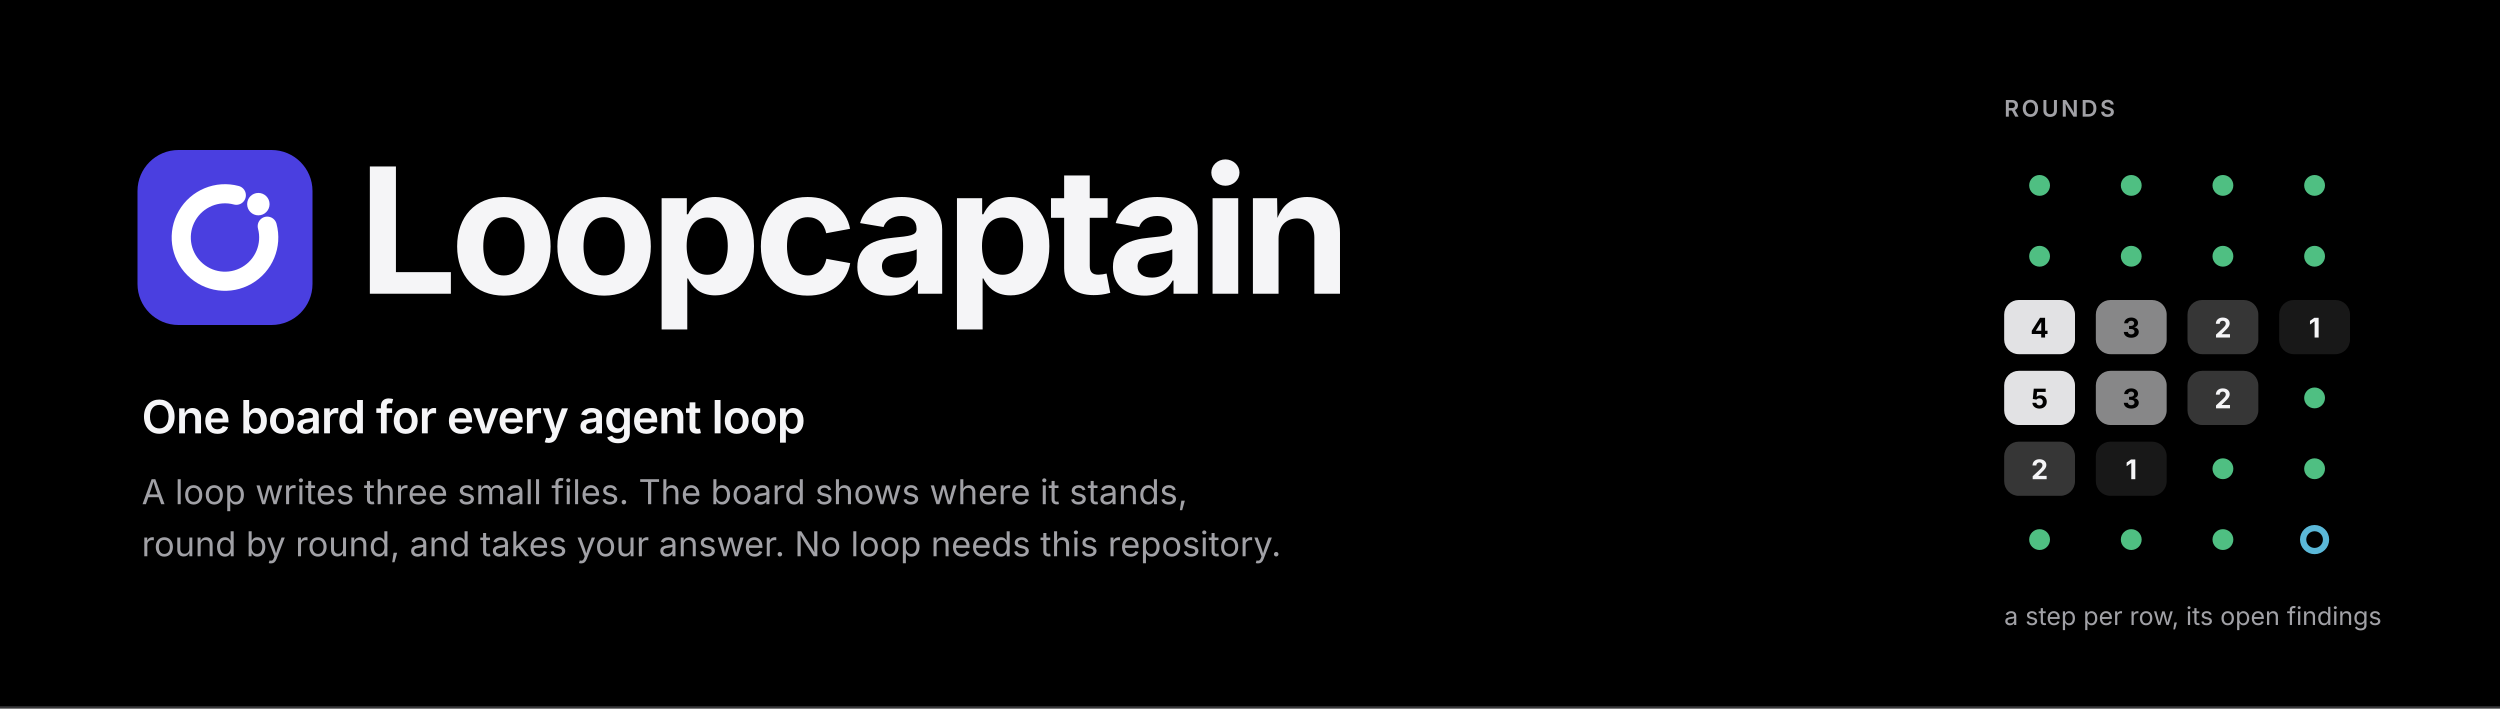
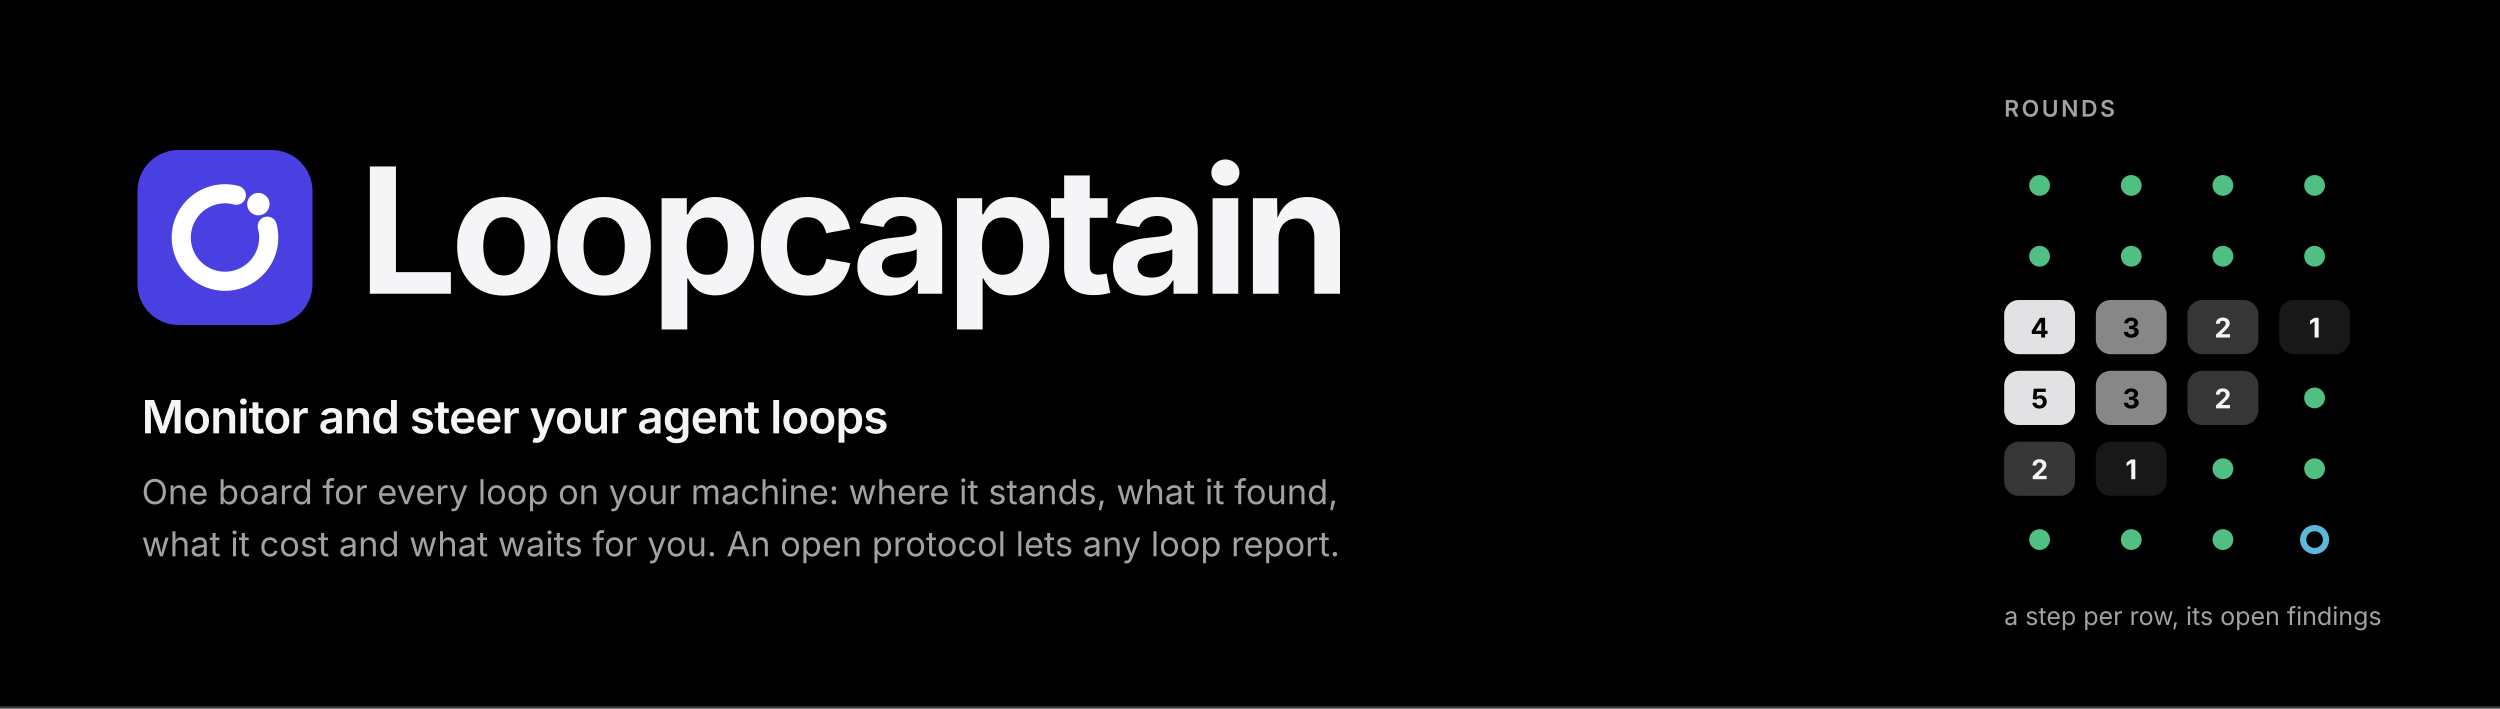
- <svg xmlns="http://www.w3.org/2000/svg" width="1200" height="340" viewBox="0 0 1200 340" role="img" aria-label="Loopcaptain: an open protocol for agent loops and a local dashboard to monitor and steer them. A loop writes three small files; the board shows where it stands and takes your answer.">
+ <svg xmlns="http://www.w3.org/2000/svg" width="1200" height="340" viewBox="0 0 1200 340" role="img" aria-label="Loopcaptain: monitor and steer your agent loops from one local board. An open protocol lets any loop report to it.">
  <rect width="1200" height="340" fill="#000000" />
  <rect y="339" width="1200" height="1" fill="#38383A" />
  <g transform="translate(66 72) scale(1.3125)">
    <rect width="64" height="64" rx="15" fill="#4A3FE0" />
    <path d="M47.45 27.86A16 16 0 1 1 36.14 16.55" fill="none" stroke="#FFFFFF" stroke-width="7" stroke-linecap="round" />
    <circle cx="44.2" cy="19.8" r="4.1" fill="#FFFFFF" />
  </g>
  <g font-family="Inter Tight, Inter, ui-sans-serif, -apple-system, Segoe UI, Helvetica, Arial, sans-serif">
    <text x="172" y="141" font-size="84" font-weight="700" fill="#F5F5F7" letter-spacing="-3.4">Loopcaptain</text>
-     <text x="68" y="208" font-size="22" font-weight="600" fill="#F5F5F7" letter-spacing="-0.4">One board for every agent loop</text>
-     <text x="68" y="242" font-size="16.5" font-weight="400" fill="#A1A1A6">A loop writes three small files. The board shows where it stands,</text>
-     <text x="68" y="267" font-size="16.5" font-weight="400" fill="#A1A1A6">round by round, and takes your answer. No loop needs this repository.</text>
+     <text x="68" y="208" font-size="22" font-weight="600" fill="#F5F5F7" letter-spacing="-0.4">Monitor and steer your agent loops</text>
+     <text x="68" y="242" font-size="16.5" font-weight="400" fill="#A1A1A6">One board for every loop on your machine: where it stands, what it found,</text>
+     <text x="68" y="267" font-size="16.5" font-weight="400" fill="#A1A1A6">what it cost and what waits for you. An open protocol lets any loop report.</text>
    <text x="962" y="56" font-size="11" font-weight="600" fill="#A1A1A6" letter-spacing="1.2">ROUNDS</text>
    <text x="962" y="300" font-size="12" font-weight="400" fill="#A1A1A6">a step per row, its open findings</text>
  </g>
  <circle cx="979" cy="89" r="5" fill="#4FBF82" />
  <circle cx="1023" cy="89" r="5" fill="#4FBF82" />
  <circle cx="1067" cy="89" r="5" fill="#4FBF82" />
  <circle cx="1111" cy="89" r="5" fill="#4FBF82" />
  <circle cx="979" cy="123" r="5" fill="#4FBF82" />
  <circle cx="1023" cy="123" r="5" fill="#4FBF82" />
  <circle cx="1067" cy="123" r="5" fill="#4FBF82" />
  <circle cx="1111" cy="123" r="5" fill="#4FBF82" />
  <rect x="962" y="144" width="34" height="26" rx="7" fill="#F5F5F7" fill-opacity="0.92" />
  <text x="979" y="162" font-size="13" font-weight="700" text-anchor="middle" fill="#000000" font-family="Inter Tight, Inter, ui-sans-serif, -apple-system, Segoe UI, Helvetica, Arial, sans-serif">4</text>
  <rect x="1006" y="144" width="34" height="26" rx="7" fill="#F5F5F7" fill-opacity="0.55" />
  <text x="1023" y="162" font-size="13" font-weight="700" text-anchor="middle" fill="#000000" font-family="Inter Tight, Inter, ui-sans-serif, -apple-system, Segoe UI, Helvetica, Arial, sans-serif">3</text>
  <rect x="1050" y="144" width="34" height="26" rx="7" fill="#F5F5F7" fill-opacity="0.22" />
  <text x="1067" y="162" font-size="13" font-weight="700" text-anchor="middle" fill="#F5F5F7" font-family="Inter Tight, Inter, ui-sans-serif, -apple-system, Segoe UI, Helvetica, Arial, sans-serif">2</text>
  <rect x="1094" y="144" width="34" height="26" rx="7" fill="#F5F5F7" fill-opacity="0.1" />
  <text x="1111" y="162" font-size="13" font-weight="700" text-anchor="middle" fill="#F5F5F7" font-family="Inter Tight, Inter, ui-sans-serif, -apple-system, Segoe UI, Helvetica, Arial, sans-serif">1</text>
  <rect x="962" y="178" width="34" height="26" rx="7" fill="#F5F5F7" fill-opacity="0.92" />
  <text x="979" y="196" font-size="13" font-weight="700" text-anchor="middle" fill="#000000" font-family="Inter Tight, Inter, ui-sans-serif, -apple-system, Segoe UI, Helvetica, Arial, sans-serif">5</text>
  <rect x="1006" y="178" width="34" height="26" rx="7" fill="#F5F5F7" fill-opacity="0.55" />
  <text x="1023" y="196" font-size="13" font-weight="700" text-anchor="middle" fill="#000000" font-family="Inter Tight, Inter, ui-sans-serif, -apple-system, Segoe UI, Helvetica, Arial, sans-serif">3</text>
  <rect x="1050" y="178" width="34" height="26" rx="7" fill="#F5F5F7" fill-opacity="0.22" />
  <text x="1067" y="196" font-size="13" font-weight="700" text-anchor="middle" fill="#F5F5F7" font-family="Inter Tight, Inter, ui-sans-serif, -apple-system, Segoe UI, Helvetica, Arial, sans-serif">2</text>
  <circle cx="1111" cy="191" r="5" fill="#4FBF82" />
  <rect x="962" y="212" width="34" height="26" rx="7" fill="#F5F5F7" fill-opacity="0.22" />
  <text x="979" y="230" font-size="13" font-weight="700" text-anchor="middle" fill="#F5F5F7" font-family="Inter Tight, Inter, ui-sans-serif, -apple-system, Segoe UI, Helvetica, Arial, sans-serif">2</text>
  <rect x="1006" y="212" width="34" height="26" rx="7" fill="#F5F5F7" fill-opacity="0.1" />
  <text x="1023" y="230" font-size="13" font-weight="700" text-anchor="middle" fill="#F5F5F7" font-family="Inter Tight, Inter, ui-sans-serif, -apple-system, Segoe UI, Helvetica, Arial, sans-serif">1</text>
  <circle cx="1067" cy="225" r="5" fill="#4FBF82" />
  <circle cx="1111" cy="225" r="5" fill="#4FBF82" />
  <circle cx="979" cy="259" r="5" fill="#4FBF82" />
  <circle cx="1023" cy="259" r="5" fill="#4FBF82" />
  <circle cx="1067" cy="259" r="5" fill="#4FBF82" />
  <circle cx="1111" cy="259" r="5.5" fill="none" stroke="#5BB8D8" stroke-width="3" />
</svg>
